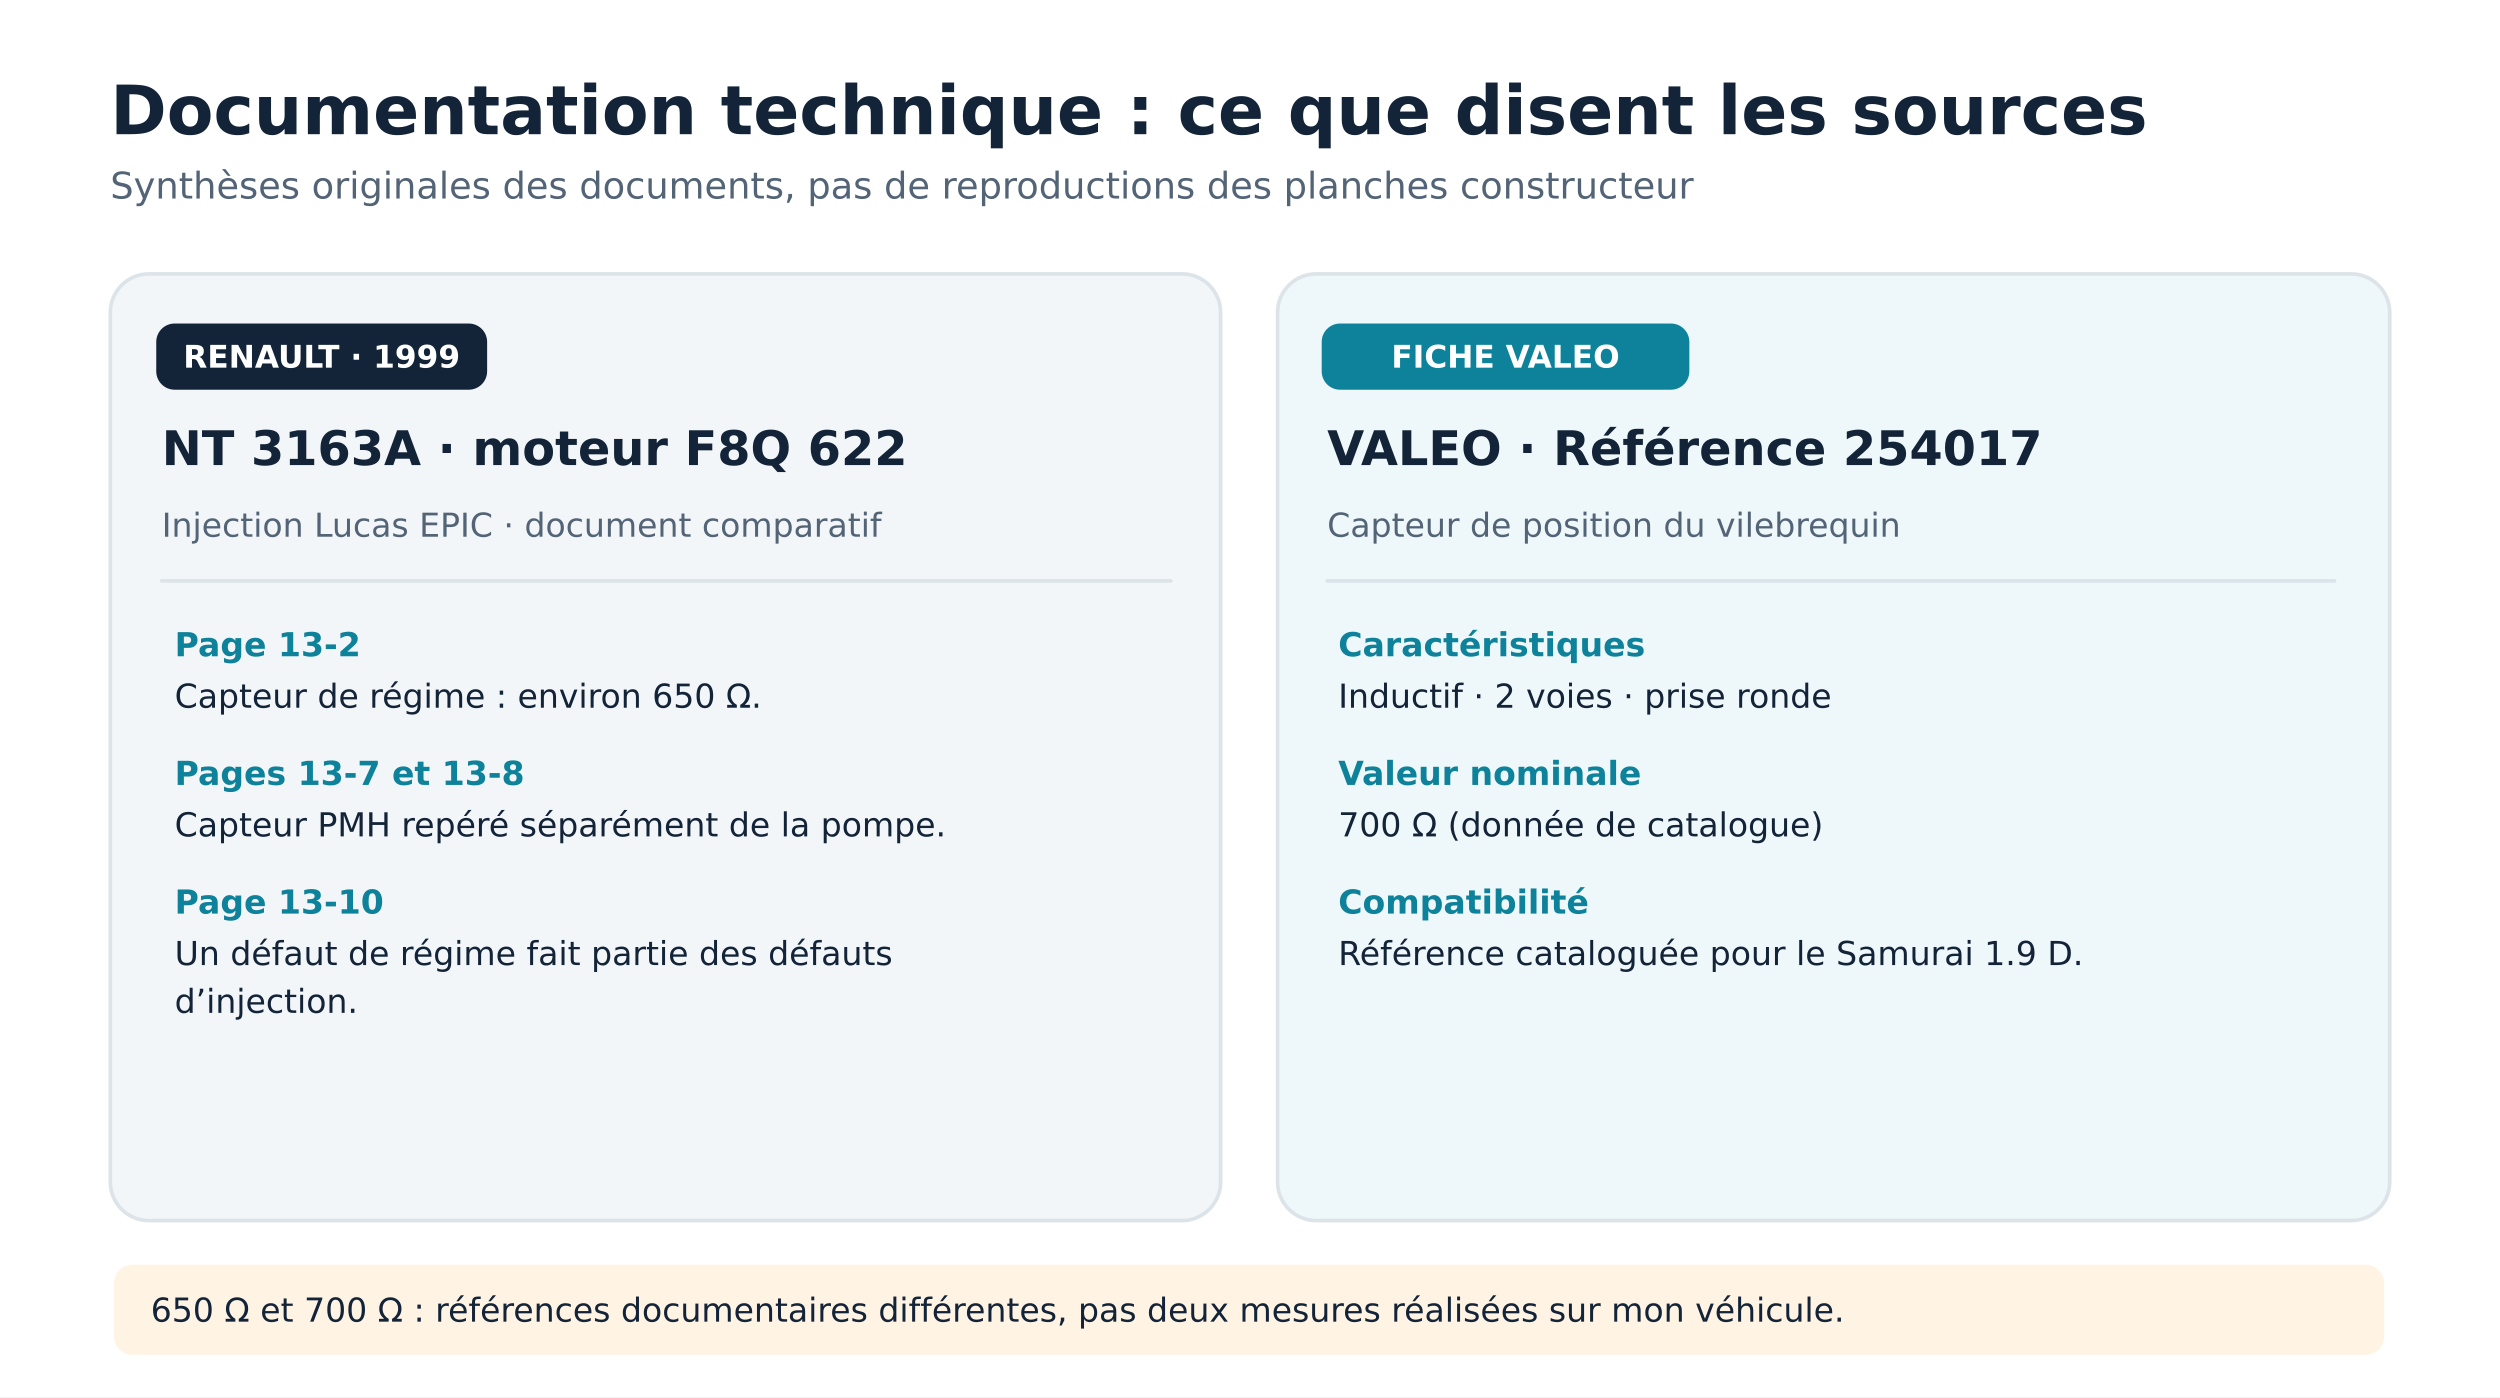
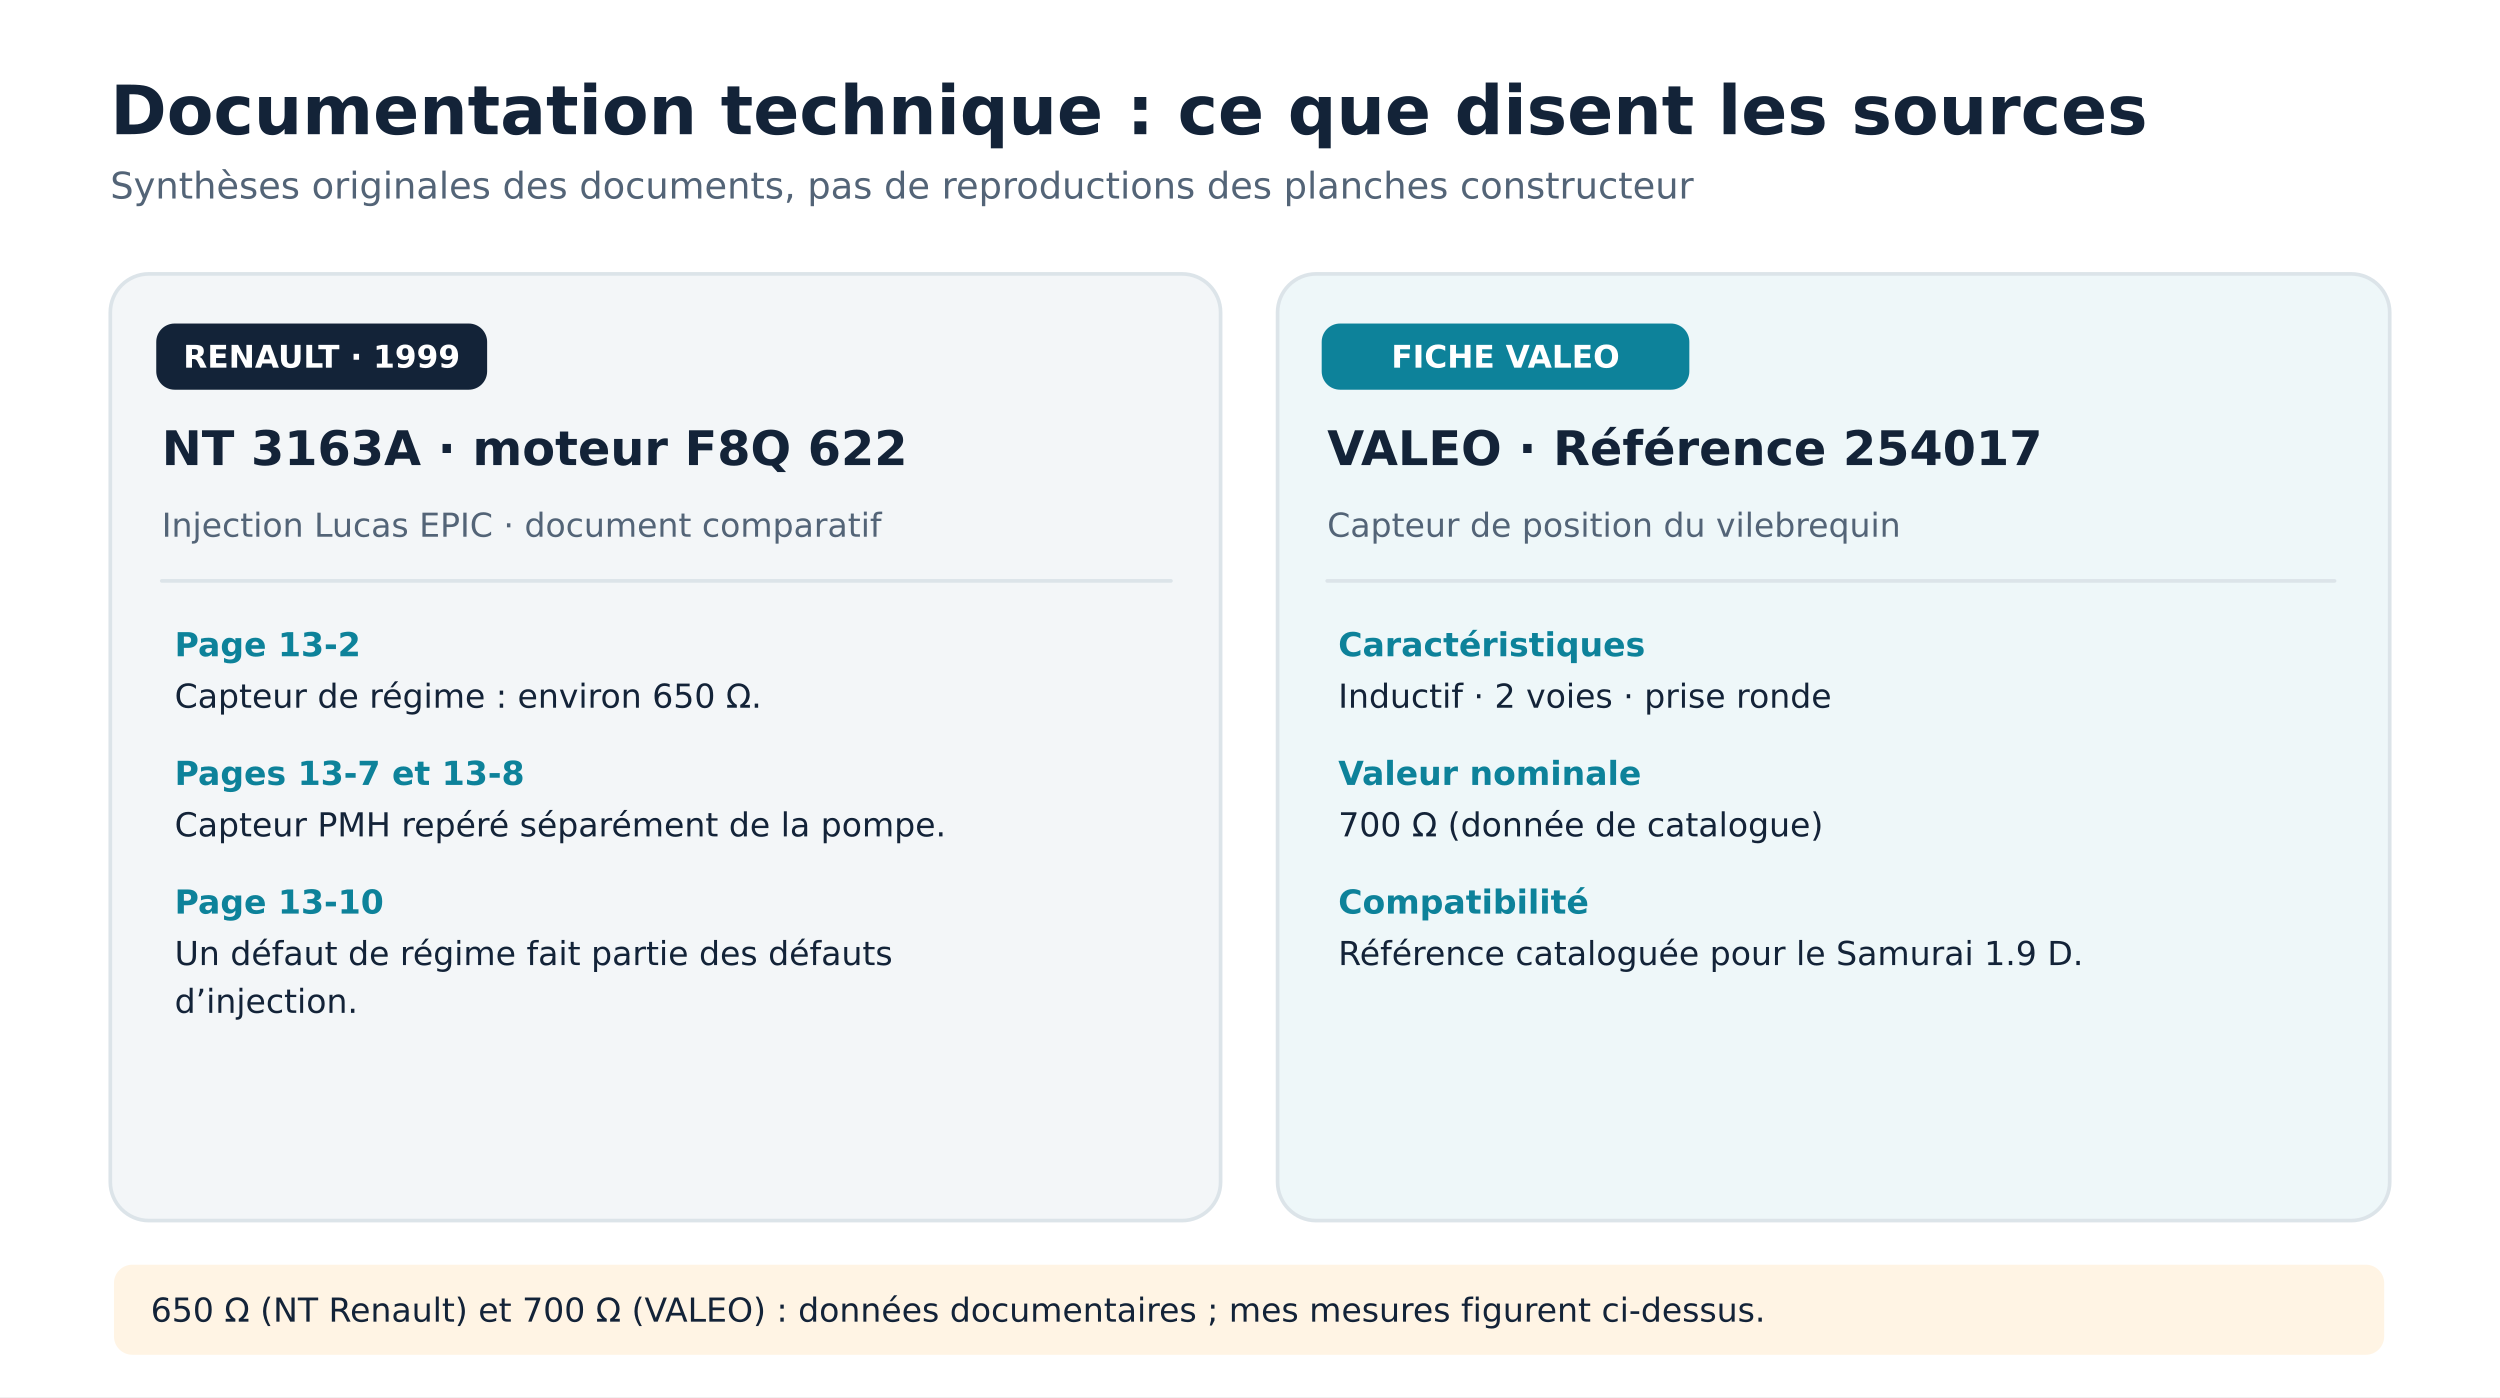
<svg xmlns="http://www.w3.org/2000/svg" baseProfile="full" height="760px" version="1.1" viewBox="0 0 1360 760" width="1360px">
  <defs />
  <rect fill="#ffffff" height="760" width="1360" x="0" y="0" />
  <text fill="#132338" font-family="DejaVu Sans,Arial,sans-serif" font-size="37" font-weight="bold" text-anchor="start" x="60" y="73">Documentation technique : ce que disent les sources</text>
  <text fill="#536477" font-family="DejaVu Sans,Arial,sans-serif" font-size="20" font-weight="normal" text-anchor="start" x="60" y="108">Synthèses originales des documents, pas de reproductions des planches constructeur</text>
  <rect fill="#f3f6f8" height="515" rx="21" ry="21" stroke="#dce4e9" stroke-width="2" width="604" x="60" y="149" />
  <rect fill="#eef7f9" height="515" rx="21" ry="21" stroke="#dce4e9" stroke-width="2" width="605" x="695" y="149" />
  <rect fill="#132338" height="36" rx="10" ry="10" stroke="none" stroke-width="1" width="180" x="85" y="176" />
  <text fill="#ffffff" font-family="DejaVu Sans,Arial,sans-serif" font-size="17" font-weight="bold" text-anchor="middle" x="175" y="200">RENAULT · 1999</text>
  <text fill="#132338" font-family="DejaVu Sans,Arial,sans-serif" font-size="26" font-weight="bold" text-anchor="start" x="88" y="253">NT 3163A · moteur F8Q 622</text>
  <text fill="#536477" font-family="DejaVu Sans,Arial,sans-serif" font-size="18" font-weight="normal" text-anchor="start" x="88" y="292">Injection Lucas EPIC · document comparatif</text>
  <line stroke="#dce4e9" stroke-linecap="round" stroke-width="2" x1="88" x2="637" y1="316" y2="316" />
  <text fill="#0d829a" font-family="DejaVu Sans,Arial,sans-serif" font-size="18" font-weight="bold" text-anchor="start" x="95" y="357">Page 13-2</text>
  <text fill="#132338" font-family="DejaVu Sans,Arial,sans-serif" font-size="18" font-weight="normal" text-anchor="start" x="95" y="385">Capteur de régime : environ 650 Ω.</text>
  <text fill="#0d829a" font-family="DejaVu Sans,Arial,sans-serif" font-size="18" font-weight="bold" text-anchor="start" x="95" y="427">Pages 13-7 et 13-8</text>
  <text fill="#132338" font-family="DejaVu Sans,Arial,sans-serif" font-size="18" font-weight="normal" text-anchor="start" x="95" y="455">Capteur PMH repéré séparément de la pompe.</text>
  <text fill="#0d829a" font-family="DejaVu Sans,Arial,sans-serif" font-size="18" font-weight="bold" text-anchor="start" x="95" y="497">Page 13-10</text>
  <text fill="#132338" font-family="DejaVu Sans,Arial,sans-serif" font-size="18" font-weight="normal" text-anchor="start" x="95" y="525">Un défaut de régime fait partie des défauts</text>
  <text fill="#132338" font-family="DejaVu Sans,Arial,sans-serif" font-size="18" font-weight="normal" text-anchor="start" x="95" y="551">d’injection.</text>
  <rect fill="#0d829a" height="36" rx="10" ry="10" stroke="none" stroke-width="1" width="200" x="719" y="176" />
  <text fill="#ffffff" font-family="DejaVu Sans,Arial,sans-serif" font-size="17" font-weight="bold" text-anchor="middle" x="819" y="200">FICHE VALEO</text>
  <text fill="#132338" font-family="DejaVu Sans,Arial,sans-serif" font-size="26" font-weight="bold" text-anchor="start" x="722" y="253">VALEO · Référence 254017</text>
  <text fill="#536477" font-family="DejaVu Sans,Arial,sans-serif" font-size="18" font-weight="normal" text-anchor="start" x="722" y="292">Capteur de position du vilebrequin</text>
  <line stroke="#dce4e9" stroke-linecap="round" stroke-width="2" x1="722" x2="1270" y1="316" y2="316" />
  <text fill="#0d829a" font-family="DejaVu Sans,Arial,sans-serif" font-size="18" font-weight="bold" text-anchor="start" x="728" y="357">Caractéristiques</text>
  <text fill="#132338" font-family="DejaVu Sans,Arial,sans-serif" font-size="18" font-weight="normal" text-anchor="start" x="728" y="385">Inductif · 2 voies · prise ronde</text>
  <text fill="#0d829a" font-family="DejaVu Sans,Arial,sans-serif" font-size="18" font-weight="bold" text-anchor="start" x="728" y="427">Valeur nominale</text>
  <text fill="#132338" font-family="DejaVu Sans,Arial,sans-serif" font-size="18" font-weight="normal" text-anchor="start" x="728" y="455">700 Ω (donnée de catalogue)</text>
  <text fill="#0d829a" font-family="DejaVu Sans,Arial,sans-serif" font-size="18" font-weight="bold" text-anchor="start" x="728" y="497">Compatibilité</text>
  <text fill="#132338" font-family="DejaVu Sans,Arial,sans-serif" font-size="18" font-weight="normal" text-anchor="start" x="728" y="525">Référence cataloguée pour le Samurai 1.9 D.</text>
  <rect fill="#fff4e4" height="49" rx="10" ry="10" stroke="none" stroke-width="1" width="1235" x="62" y="688" />
-   <text fill="#132338" font-family="DejaVu Sans,Arial,sans-serif" font-size="18" font-weight="normal" text-anchor="start" x="82" y="719">650 Ω et 700 Ω : références documentaires différentes, pas deux mesures réalisées sur mon véhicule.</text>
+   <text fill="#132338" font-family="DejaVu Sans,Arial,sans-serif" font-size="18" font-weight="normal" text-anchor="start" x="82" y="719">650 Ω (NT Renault) et 700 Ω (VALEO) : données documentaires ; mes mesures figurent ci-dessus.</text>
</svg>
